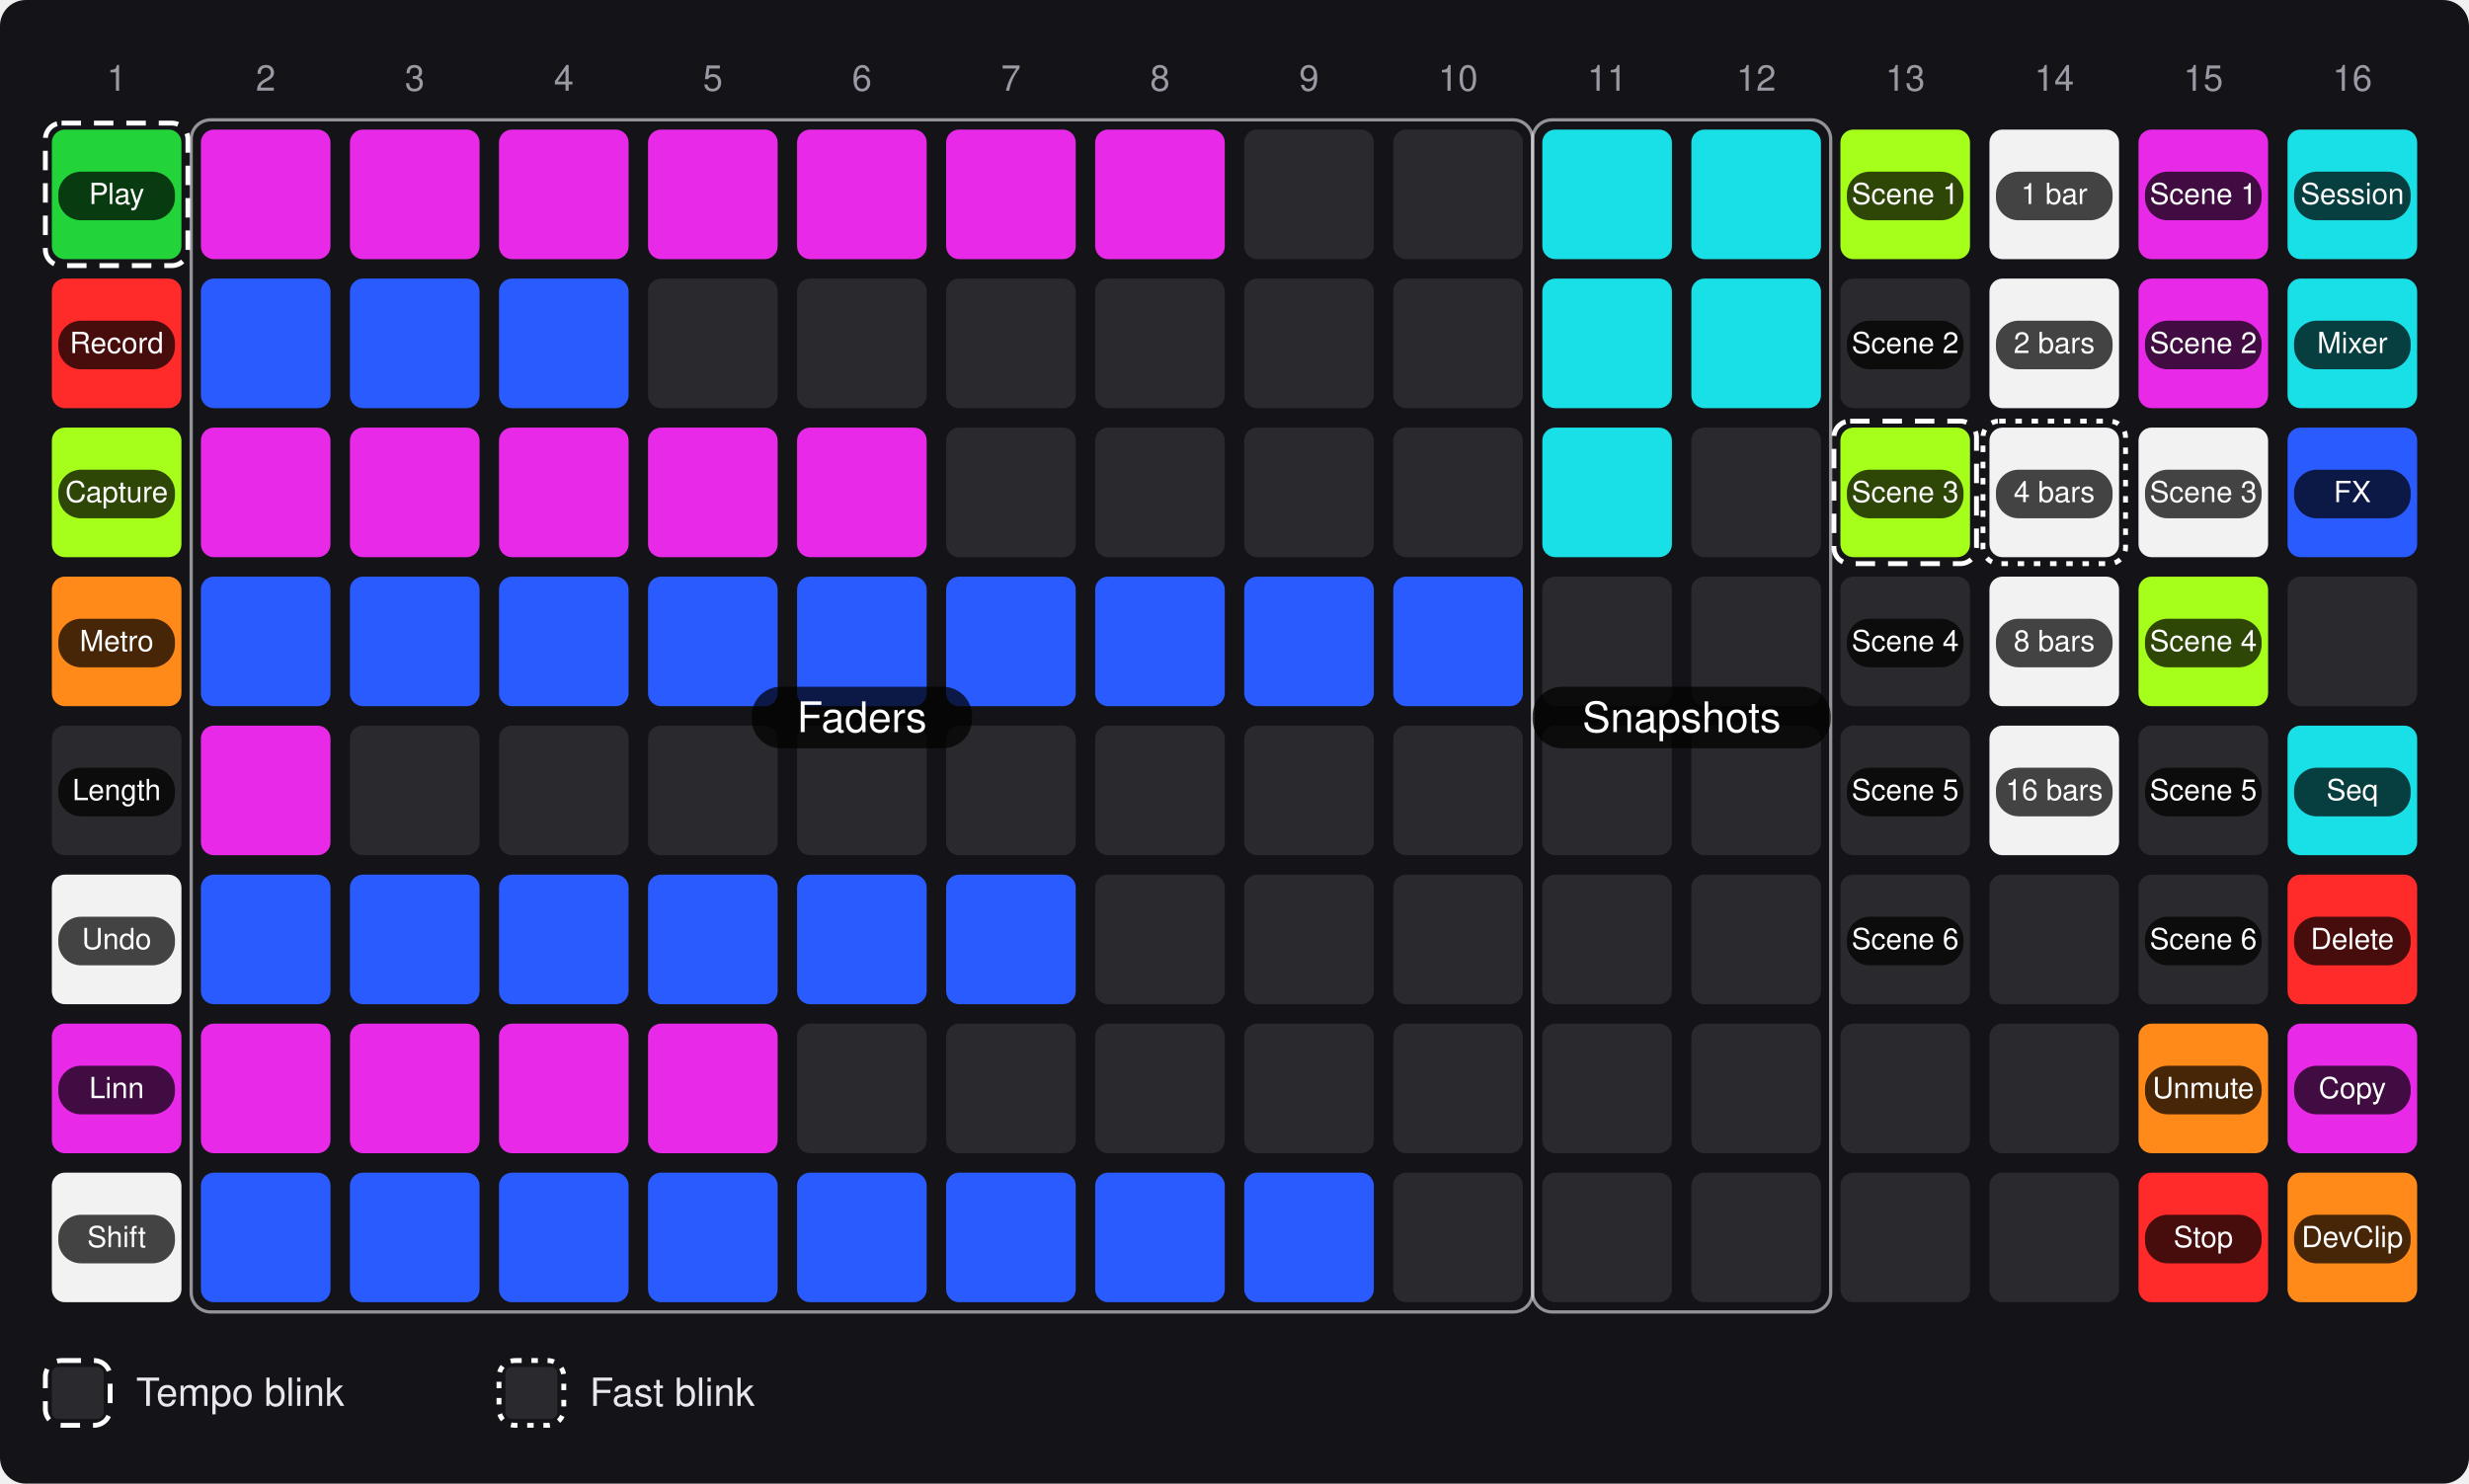
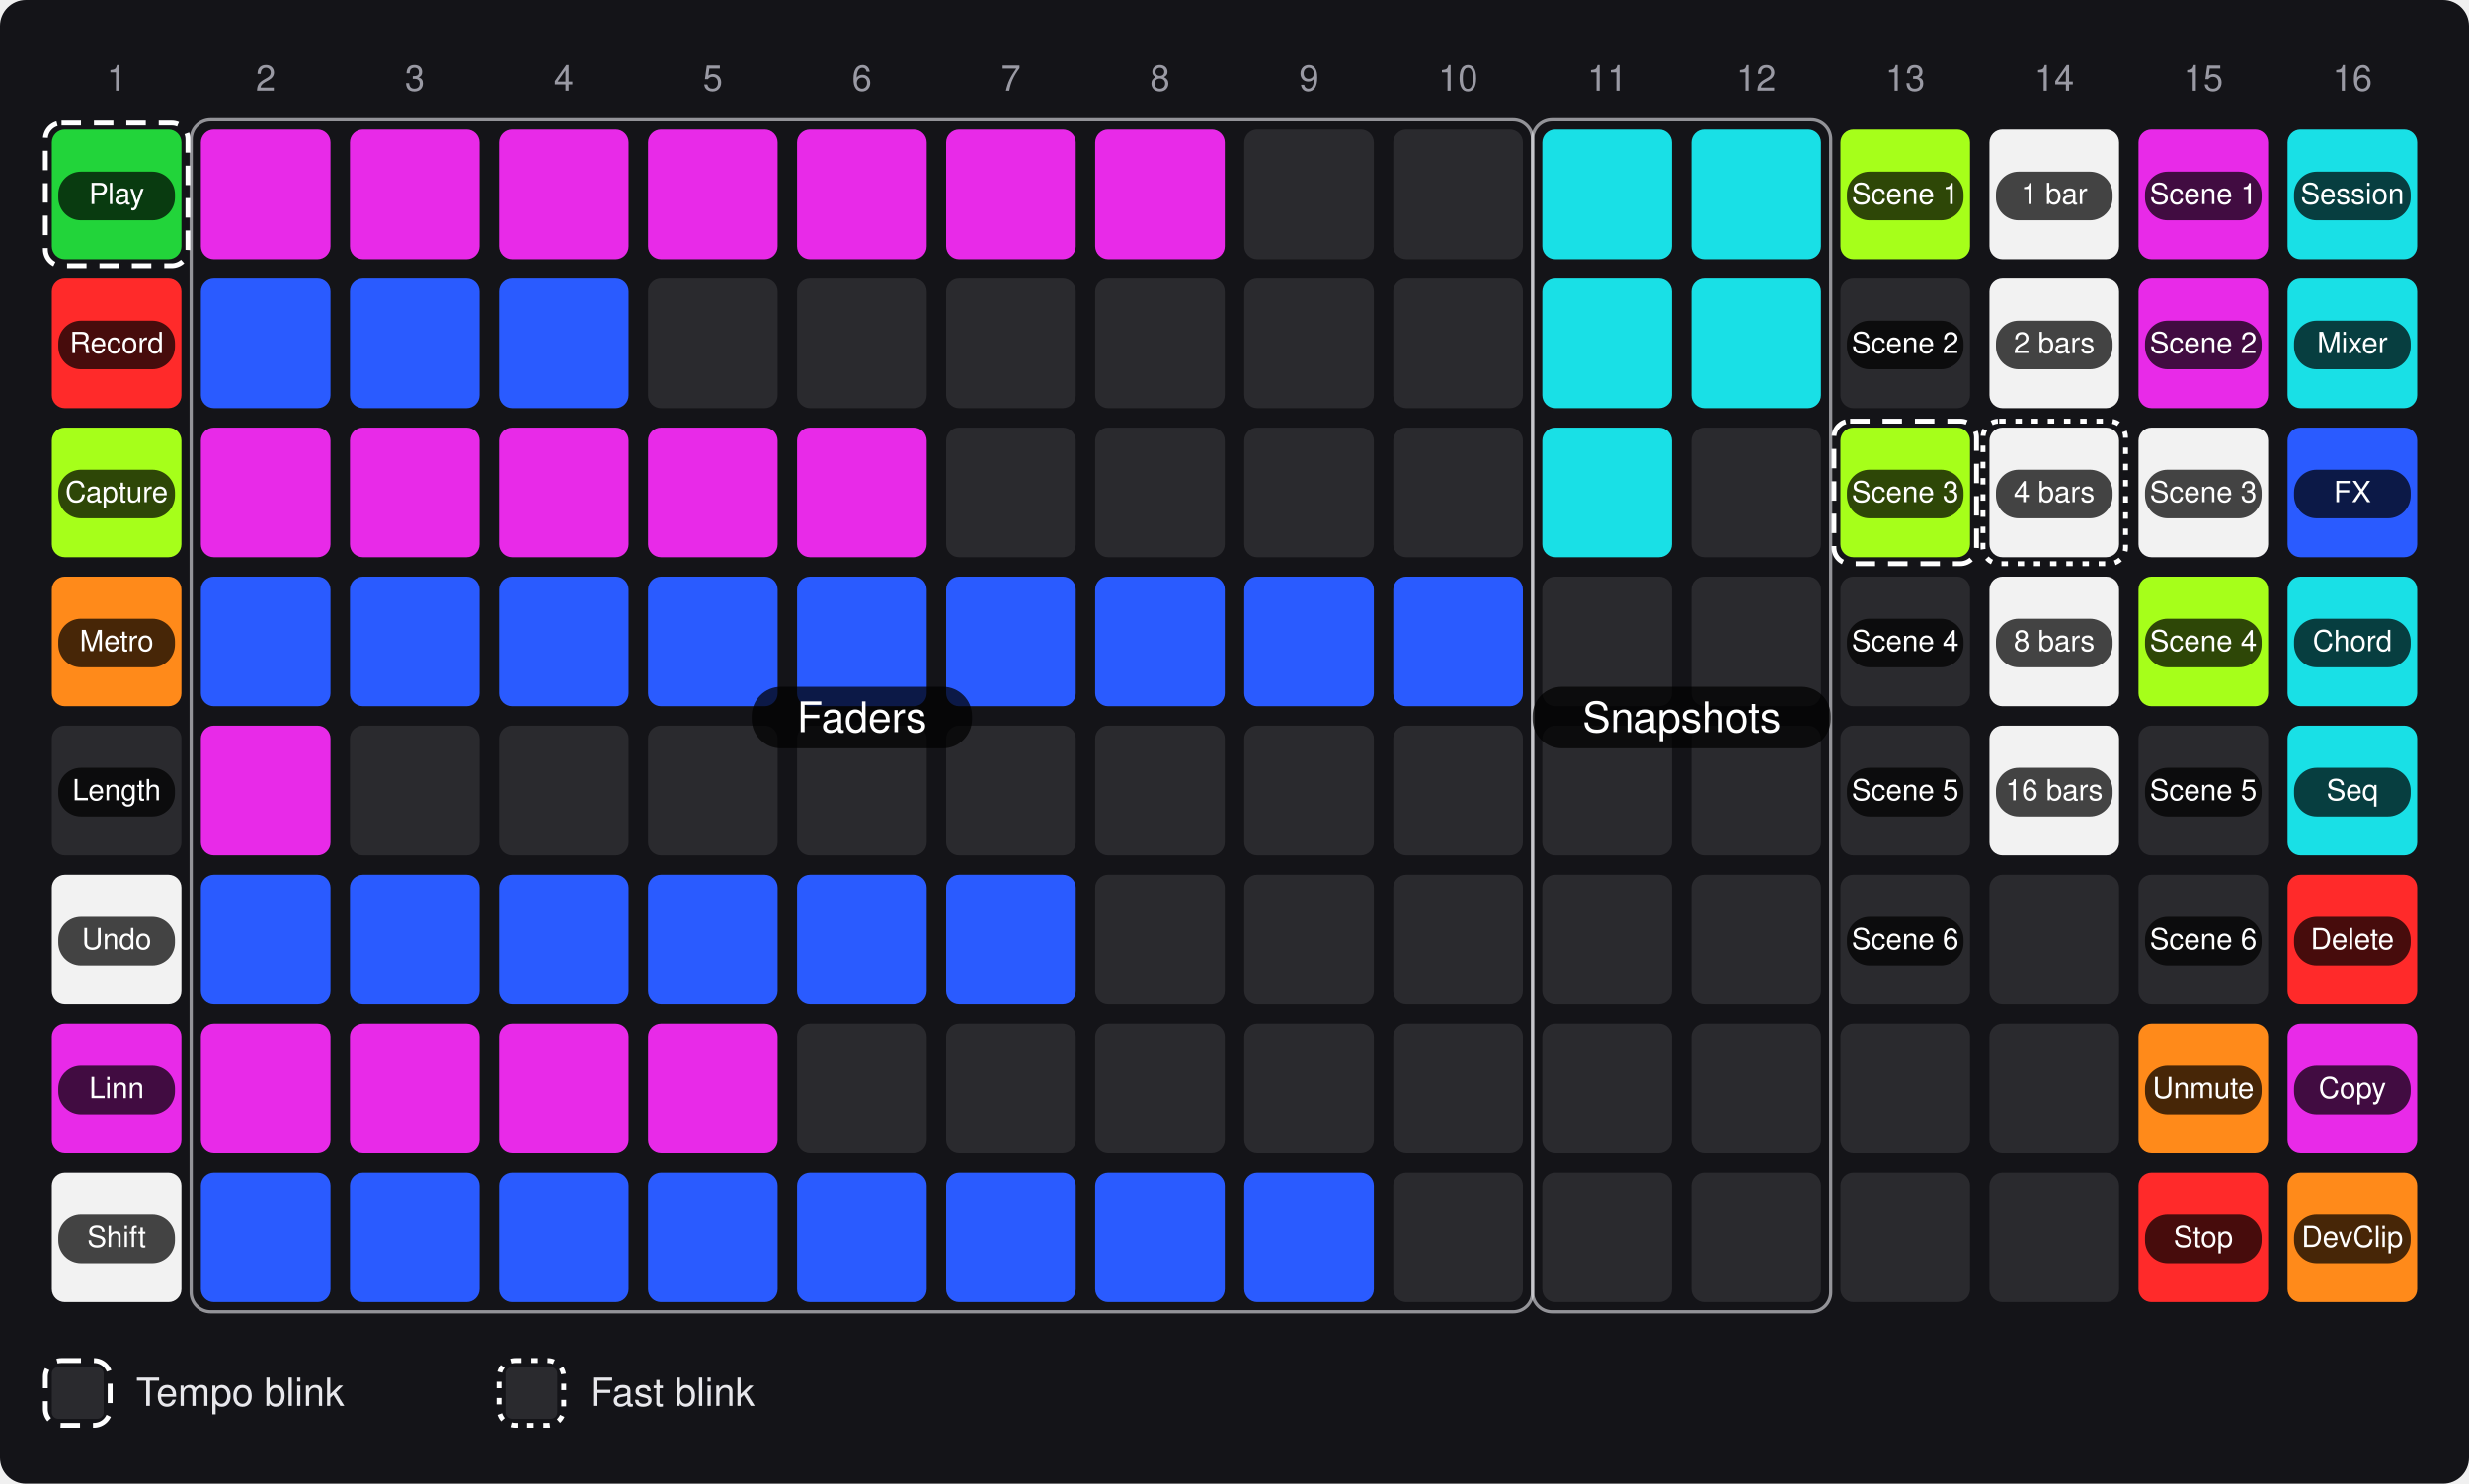
<svg xmlns="http://www.w3.org/2000/svg" width="762" height="458" viewBox="0 0 762 458" font-family="Helvetica, Arial, sans-serif">
  <rect x="0" y="0" width="762" height="458" rx="8" fill="#141418" />
  <text x="36" y="28" font-size="11" fill="#9a9aa4" text-anchor="middle">1</text>
  <text x="82" y="28" font-size="11" fill="#9a9aa4" text-anchor="middle">2</text>
  <text x="128" y="28" font-size="11" fill="#9a9aa4" text-anchor="middle">3</text>
  <text x="174" y="28" font-size="11" fill="#9a9aa4" text-anchor="middle">4</text>
  <text x="220" y="28" font-size="11" fill="#9a9aa4" text-anchor="middle">5</text>
  <text x="266" y="28" font-size="11" fill="#9a9aa4" text-anchor="middle">6</text>
  <text x="312" y="28" font-size="11" fill="#9a9aa4" text-anchor="middle">7</text>
  <text x="358" y="28" font-size="11" fill="#9a9aa4" text-anchor="middle">8</text>
  <text x="404" y="28" font-size="11" fill="#9a9aa4" text-anchor="middle">9</text>
  <text x="450" y="28" font-size="11" fill="#9a9aa4" text-anchor="middle">10</text>
  <text x="496" y="28" font-size="11" fill="#9a9aa4" text-anchor="middle">11</text>
  <text x="542" y="28" font-size="11" fill="#9a9aa4" text-anchor="middle">12</text>
  <text x="588" y="28" font-size="11" fill="#9a9aa4" text-anchor="middle">13</text>
  <text x="634" y="28" font-size="11" fill="#9a9aa4" text-anchor="middle">14</text>
  <text x="680" y="28" font-size="11" fill="#9a9aa4" text-anchor="middle">15</text>
  <text x="726" y="28" font-size="11" fill="#9a9aa4" text-anchor="middle">16</text>
  <rect x="16" y="40" width="40" height="40" rx="4" fill="#22d43a" />
  <rect x="14" y="38" width="44" height="44" rx="5" fill="none" stroke="#ffffff" stroke-width="1.5" stroke-dasharray="6 4" />
  <rect x="16" y="86" width="40" height="40" rx="4" fill="#ff2a2a" />
  <rect x="16" y="132" width="40" height="40" rx="4" fill="#a6ff1a" />
  <rect x="16" y="178" width="40" height="40" rx="4" fill="#ff8a1a" />
  <rect x="16" y="224" width="40" height="40" rx="4" fill="#2a2a2e" />
  <rect x="16" y="270" width="40" height="40" rx="4" fill="#f2f2f2" />
  <rect x="16" y="316" width="40" height="40" rx="4" fill="#e82ae8" />
  <rect x="16" y="362" width="40" height="40" rx="4" fill="#f2f2f2" />
  <rect x="62" y="40" width="40" height="40" rx="4" fill="#e82ae8" />
  <rect x="62" y="86" width="40" height="40" rx="4" fill="#2a5bff" />
  <rect x="62" y="132" width="40" height="40" rx="4" fill="#e82ae8" />
  <rect x="62" y="178" width="40" height="40" rx="4" fill="#2a5bff" />
  <rect x="62" y="224" width="40" height="40" rx="4" fill="#e82ae8" />
  <rect x="62" y="270" width="40" height="40" rx="4" fill="#2a5bff" />
  <rect x="62" y="316" width="40" height="40" rx="4" fill="#e82ae8" />
  <rect x="62" y="362" width="40" height="40" rx="4" fill="#2a5bff" />
  <rect x="108" y="40" width="40" height="40" rx="4" fill="#e82ae8" />
  <rect x="108" y="86" width="40" height="40" rx="4" fill="#2a5bff" />
  <rect x="108" y="132" width="40" height="40" rx="4" fill="#e82ae8" />
  <rect x="108" y="178" width="40" height="40" rx="4" fill="#2a5bff" />
  <rect x="108" y="224" width="40" height="40" rx="4" fill="#2a2a2e" />
  <rect x="108" y="270" width="40" height="40" rx="4" fill="#2a5bff" />
  <rect x="108" y="316" width="40" height="40" rx="4" fill="#e82ae8" />
  <rect x="108" y="362" width="40" height="40" rx="4" fill="#2a5bff" />
  <rect x="154" y="40" width="40" height="40" rx="4" fill="#e82ae8" />
  <rect x="154" y="86" width="40" height="40" rx="4" fill="#2a5bff" />
  <rect x="154" y="132" width="40" height="40" rx="4" fill="#e82ae8" />
  <rect x="154" y="178" width="40" height="40" rx="4" fill="#2a5bff" />
  <rect x="154" y="224" width="40" height="40" rx="4" fill="#2a2a2e" />
  <rect x="154" y="270" width="40" height="40" rx="4" fill="#2a5bff" />
  <rect x="154" y="316" width="40" height="40" rx="4" fill="#e82ae8" />
  <rect x="154" y="362" width="40" height="40" rx="4" fill="#2a5bff" />
  <rect x="200" y="40" width="40" height="40" rx="4" fill="#e82ae8" />
  <rect x="200" y="86" width="40" height="40" rx="4" fill="#2a2a2e" />
  <rect x="200" y="132" width="40" height="40" rx="4" fill="#e82ae8" />
  <rect x="200" y="178" width="40" height="40" rx="4" fill="#2a5bff" />
  <rect x="200" y="224" width="40" height="40" rx="4" fill="#2a2a2e" />
  <rect x="200" y="270" width="40" height="40" rx="4" fill="#2a5bff" />
  <rect x="200" y="316" width="40" height="40" rx="4" fill="#e82ae8" />
  <rect x="200" y="362" width="40" height="40" rx="4" fill="#2a5bff" />
  <rect x="246" y="40" width="40" height="40" rx="4" fill="#e82ae8" />
  <rect x="246" y="86" width="40" height="40" rx="4" fill="#2a2a2e" />
  <rect x="246" y="132" width="40" height="40" rx="4" fill="#e82ae8" />
  <rect x="246" y="178" width="40" height="40" rx="4" fill="#2a5bff" />
  <rect x="246" y="224" width="40" height="40" rx="4" fill="#2a2a2e" />
  <rect x="246" y="270" width="40" height="40" rx="4" fill="#2a5bff" />
  <rect x="246" y="316" width="40" height="40" rx="4" fill="#2a2a2e" />
  <rect x="246" y="362" width="40" height="40" rx="4" fill="#2a5bff" />
  <rect x="292" y="40" width="40" height="40" rx="4" fill="#e82ae8" />
  <rect x="292" y="86" width="40" height="40" rx="4" fill="#2a2a2e" />
  <rect x="292" y="132" width="40" height="40" rx="4" fill="#2a2a2e" />
  <rect x="292" y="178" width="40" height="40" rx="4" fill="#2a5bff" />
  <rect x="292" y="224" width="40" height="40" rx="4" fill="#2a2a2e" />
  <rect x="292" y="270" width="40" height="40" rx="4" fill="#2a5bff" />
  <rect x="292" y="316" width="40" height="40" rx="4" fill="#2a2a2e" />
  <rect x="292" y="362" width="40" height="40" rx="4" fill="#2a5bff" />
  <rect x="338" y="40" width="40" height="40" rx="4" fill="#e82ae8" />
  <rect x="338" y="86" width="40" height="40" rx="4" fill="#2a2a2e" />
  <rect x="338" y="132" width="40" height="40" rx="4" fill="#2a2a2e" />
  <rect x="338" y="178" width="40" height="40" rx="4" fill="#2a5bff" />
  <rect x="338" y="224" width="40" height="40" rx="4" fill="#2a2a2e" />
  <rect x="338" y="270" width="40" height="40" rx="4" fill="#2a2a2e" />
  <rect x="338" y="316" width="40" height="40" rx="4" fill="#2a2a2e" />
  <rect x="338" y="362" width="40" height="40" rx="4" fill="#2a5bff" />
  <rect x="384" y="40" width="40" height="40" rx="4" fill="#2a2a2e" />
  <rect x="384" y="86" width="40" height="40" rx="4" fill="#2a2a2e" />
  <rect x="384" y="132" width="40" height="40" rx="4" fill="#2a2a2e" />
  <rect x="384" y="178" width="40" height="40" rx="4" fill="#2a5bff" />
  <rect x="384" y="224" width="40" height="40" rx="4" fill="#2a2a2e" />
  <rect x="384" y="270" width="40" height="40" rx="4" fill="#2a2a2e" />
  <rect x="384" y="316" width="40" height="40" rx="4" fill="#2a2a2e" />
  <rect x="384" y="362" width="40" height="40" rx="4" fill="#2a5bff" />
  <rect x="430" y="40" width="40" height="40" rx="4" fill="#2a2a2e" />
  <rect x="430" y="86" width="40" height="40" rx="4" fill="#2a2a2e" />
  <rect x="430" y="132" width="40" height="40" rx="4" fill="#2a2a2e" />
  <rect x="430" y="178" width="40" height="40" rx="4" fill="#2a5bff" />
  <rect x="430" y="224" width="40" height="40" rx="4" fill="#2a2a2e" />
  <rect x="430" y="270" width="40" height="40" rx="4" fill="#2a2a2e" />
  <rect x="430" y="316" width="40" height="40" rx="4" fill="#2a2a2e" />
  <rect x="430" y="362" width="40" height="40" rx="4" fill="#2a2a2e" />
  <rect x="476" y="40" width="40" height="40" rx="4" fill="#19e0e6" />
  <rect x="476" y="86" width="40" height="40" rx="4" fill="#19e0e6" />
  <rect x="476" y="132" width="40" height="40" rx="4" fill="#19e0e6" />
  <rect x="476" y="178" width="40" height="40" rx="4" fill="#2a2a2e" />
  <rect x="476" y="224" width="40" height="40" rx="4" fill="#2a2a2e" />
  <rect x="476" y="270" width="40" height="40" rx="4" fill="#2a2a2e" />
  <rect x="476" y="316" width="40" height="40" rx="4" fill="#2a2a2e" />
  <rect x="476" y="362" width="40" height="40" rx="4" fill="#2a2a2e" />
  <rect x="522" y="40" width="40" height="40" rx="4" fill="#19e0e6" />
  <rect x="522" y="86" width="40" height="40" rx="4" fill="#19e0e6" />
  <rect x="522" y="132" width="40" height="40" rx="4" fill="#2a2a2e" />
  <rect x="522" y="178" width="40" height="40" rx="4" fill="#2a2a2e" />
  <rect x="522" y="224" width="40" height="40" rx="4" fill="#2a2a2e" />
  <rect x="522" y="270" width="40" height="40" rx="4" fill="#2a2a2e" />
  <rect x="522" y="316" width="40" height="40" rx="4" fill="#2a2a2e" />
  <rect x="522" y="362" width="40" height="40" rx="4" fill="#2a2a2e" />
  <rect x="568" y="40" width="40" height="40" rx="4" fill="#a6ff1a" />
  <rect x="568" y="86" width="40" height="40" rx="4" fill="#2a2a2e" />
  <rect x="568" y="132" width="40" height="40" rx="4" fill="#a6ff1a" />
  <rect x="566" y="130" width="44" height="44" rx="5" fill="none" stroke="#ffffff" stroke-width="1.5" stroke-dasharray="6 4" />
  <rect x="568" y="178" width="40" height="40" rx="4" fill="#2a2a2e" />
  <rect x="568" y="224" width="40" height="40" rx="4" fill="#2a2a2e" />
  <rect x="568" y="270" width="40" height="40" rx="4" fill="#2a2a2e" />
  <rect x="568" y="316" width="40" height="40" rx="4" fill="#2a2a2e" />
  <rect x="568" y="362" width="40" height="40" rx="4" fill="#2a2a2e" />
  <rect x="614" y="40" width="40" height="40" rx="4" fill="#f2f2f2" />
  <rect x="614" y="86" width="40" height="40" rx="4" fill="#f2f2f2" />
  <rect x="614" y="132" width="40" height="40" rx="4" fill="#f2f2f2" />
  <rect x="612" y="130" width="44" height="44" rx="5" fill="none" stroke="#ffffff" stroke-width="1.5" stroke-dasharray="2 3" />
  <rect x="614" y="178" width="40" height="40" rx="4" fill="#f2f2f2" />
  <rect x="614" y="224" width="40" height="40" rx="4" fill="#f2f2f2" />
  <rect x="614" y="270" width="40" height="40" rx="4" fill="#2a2a2e" />
  <rect x="614" y="316" width="40" height="40" rx="4" fill="#2a2a2e" />
  <rect x="614" y="362" width="40" height="40" rx="4" fill="#2a2a2e" />
  <rect x="660" y="40" width="40" height="40" rx="4" fill="#e82ae8" />
  <rect x="660" y="86" width="40" height="40" rx="4" fill="#e82ae8" />
  <rect x="660" y="132" width="40" height="40" rx="4" fill="#f2f2f2" />
  <rect x="660" y="178" width="40" height="40" rx="4" fill="#a6ff1a" />
  <rect x="660" y="224" width="40" height="40" rx="4" fill="#2a2a2e" />
  <rect x="660" y="270" width="40" height="40" rx="4" fill="#2a2a2e" />
  <rect x="660" y="316" width="40" height="40" rx="4" fill="#ff8a1a" />
  <rect x="660" y="362" width="40" height="40" rx="4" fill="#ff2a2a" />
  <rect x="706" y="40" width="40" height="40" rx="4" fill="#19e0e6" />
  <rect x="706" y="86" width="40" height="40" rx="4" fill="#19e0e6" />
  <rect x="706" y="132" width="40" height="40" rx="4" fill="#2a5bff" />
-   <rect x="706" y="178" width="40" height="40" rx="4" fill="#2a2a2e" />
+   <rect x="706" y="178" width="40" height="40" rx="4" fill="#19e0e6" />
  <rect x="706" y="224" width="40" height="40" rx="4" fill="#19e0e6" />
  <rect x="706" y="270" width="40" height="40" rx="4" fill="#ff2a2a" />
  <rect x="706" y="316" width="40" height="40" rx="4" fill="#e82ae8" />
  <rect x="706" y="362" width="40" height="40" rx="4" fill="#ff8a1a" />
  <rect x="18" y="53" width="36" height="15" rx="7" fill="#000000" fill-opacity="0.72" />
  <text x="36" y="63" font-size="9" fill="#ffffff" text-anchor="middle">Play</text>
  <rect x="18" y="99" width="36" height="15" rx="7" fill="#000000" fill-opacity="0.72" />
  <text x="36" y="109" font-size="9" fill="#ffffff" text-anchor="middle">Record</text>
  <rect x="18" y="145" width="36" height="15" rx="7" fill="#000000" fill-opacity="0.72" />
  <text x="36" y="155" font-size="9" fill="#ffffff" text-anchor="middle">Capture</text>
  <rect x="18" y="191" width="36" height="15" rx="7" fill="#000000" fill-opacity="0.72" />
  <text x="36" y="201" font-size="9" fill="#ffffff" text-anchor="middle">Metro</text>
  <rect x="18" y="237" width="36" height="15" rx="7" fill="#000000" fill-opacity="0.72" />
  <text x="36" y="247" font-size="9" fill="#ffffff" text-anchor="middle">Length</text>
  <rect x="18" y="283" width="36" height="15" rx="7" fill="#000000" fill-opacity="0.72" />
  <text x="36" y="293" font-size="9" fill="#ffffff" text-anchor="middle">Undo</text>
  <rect x="18" y="329" width="36" height="15" rx="7" fill="#000000" fill-opacity="0.72" />
  <text x="36" y="339" font-size="9" fill="#ffffff" text-anchor="middle">Linn</text>
  <rect x="18" y="375" width="36" height="15" rx="7" fill="#000000" fill-opacity="0.72" />
  <text x="36" y="385" font-size="9" fill="#ffffff" text-anchor="middle">Shift</text>
  <rect x="570" y="53" width="36" height="15" rx="7" fill="#000000" fill-opacity="0.72" />
  <text x="588" y="63" font-size="9" fill="#ffffff" text-anchor="middle">Scene 1</text>
  <rect x="570" y="99" width="36" height="15" rx="7" fill="#000000" fill-opacity="0.72" />
  <text x="588" y="109" font-size="9" fill="#ffffff" text-anchor="middle">Scene 2</text>
  <rect x="570" y="145" width="36" height="15" rx="7" fill="#000000" fill-opacity="0.72" />
  <text x="588" y="155" font-size="9" fill="#ffffff" text-anchor="middle">Scene 3</text>
  <rect x="570" y="191" width="36" height="15" rx="7" fill="#000000" fill-opacity="0.72" />
  <text x="588" y="201" font-size="9" fill="#ffffff" text-anchor="middle">Scene 4</text>
  <rect x="570" y="237" width="36" height="15" rx="7" fill="#000000" fill-opacity="0.72" />
  <text x="588" y="247" font-size="9" fill="#ffffff" text-anchor="middle">Scene 5</text>
  <rect x="570" y="283" width="36" height="15" rx="7" fill="#000000" fill-opacity="0.72" />
  <text x="588" y="293" font-size="9" fill="#ffffff" text-anchor="middle">Scene 6</text>
  <rect x="616" y="53" width="36" height="15" rx="7" fill="#000000" fill-opacity="0.72" />
  <text x="634" y="63" font-size="9" fill="#ffffff" text-anchor="middle">1 bar</text>
  <rect x="616" y="99" width="36" height="15" rx="7" fill="#000000" fill-opacity="0.72" />
  <text x="634" y="109" font-size="9" fill="#ffffff" text-anchor="middle">2 bars</text>
  <rect x="616" y="145" width="36" height="15" rx="7" fill="#000000" fill-opacity="0.72" />
  <text x="634" y="155" font-size="9" fill="#ffffff" text-anchor="middle">4 bars</text>
  <rect x="616" y="191" width="36" height="15" rx="7" fill="#000000" fill-opacity="0.72" />
  <text x="634" y="201" font-size="9" fill="#ffffff" text-anchor="middle">8 bars</text>
  <rect x="616" y="237" width="36" height="15" rx="7" fill="#000000" fill-opacity="0.72" />
  <text x="634" y="247" font-size="9" fill="#ffffff" text-anchor="middle">16 bars</text>
  <rect x="662" y="53" width="36" height="15" rx="7" fill="#000000" fill-opacity="0.72" />
  <text x="680" y="63" font-size="9" fill="#ffffff" text-anchor="middle">Scene 1</text>
  <rect x="662" y="99" width="36" height="15" rx="7" fill="#000000" fill-opacity="0.72" />
  <text x="680" y="109" font-size="9" fill="#ffffff" text-anchor="middle">Scene 2</text>
  <rect x="662" y="145" width="36" height="15" rx="7" fill="#000000" fill-opacity="0.72" />
  <text x="680" y="155" font-size="9" fill="#ffffff" text-anchor="middle">Scene 3</text>
  <rect x="662" y="191" width="36" height="15" rx="7" fill="#000000" fill-opacity="0.72" />
  <text x="680" y="201" font-size="9" fill="#ffffff" text-anchor="middle">Scene 4</text>
  <rect x="662" y="237" width="36" height="15" rx="7" fill="#000000" fill-opacity="0.72" />
  <text x="680" y="247" font-size="9" fill="#ffffff" text-anchor="middle">Scene 5</text>
  <rect x="662" y="283" width="36" height="15" rx="7" fill="#000000" fill-opacity="0.72" />
  <text x="680" y="293" font-size="9" fill="#ffffff" text-anchor="middle">Scene 6</text>
  <rect x="662" y="329" width="36" height="15" rx="7" fill="#000000" fill-opacity="0.72" />
  <text x="680" y="339" font-size="9" fill="#ffffff" text-anchor="middle">Unmute</text>
  <rect x="662" y="375" width="36" height="15" rx="7" fill="#000000" fill-opacity="0.72" />
  <text x="680" y="385" font-size="9" fill="#ffffff" text-anchor="middle">Stop</text>
  <rect x="708" y="53" width="36" height="15" rx="7" fill="#000000" fill-opacity="0.72" />
  <text x="726" y="63" font-size="9" fill="#ffffff" text-anchor="middle">Session</text>
  <rect x="708" y="99" width="36" height="15" rx="7" fill="#000000" fill-opacity="0.72" />
  <text x="726" y="109" font-size="9" fill="#ffffff" text-anchor="middle">Mixer</text>
  <rect x="708" y="145" width="36" height="15" rx="7" fill="#000000" fill-opacity="0.72" />
  <text x="726" y="155" font-size="9" fill="#ffffff" text-anchor="middle">FX</text>
+   <rect x="708" y="191" width="36" height="15" rx="7" fill="#000000" fill-opacity="0.72" />
+   <text x="726" y="201" font-size="9" fill="#ffffff" text-anchor="middle">Chord</text>
  <rect x="708" y="237" width="36" height="15" rx="7" fill="#000000" fill-opacity="0.72" />
  <text x="726" y="247" font-size="9" fill="#ffffff" text-anchor="middle">Seq</text>
  <rect x="708" y="283" width="36" height="15" rx="7" fill="#000000" fill-opacity="0.72" />
  <text x="726" y="293" font-size="9" fill="#ffffff" text-anchor="middle">Delete</text>
  <rect x="708" y="329" width="36" height="15" rx="7" fill="#000000" fill-opacity="0.72" />
  <text x="726" y="339" font-size="9" fill="#ffffff" text-anchor="middle">Copy</text>
  <rect x="708" y="375" width="36" height="15" rx="7" fill="#000000" fill-opacity="0.72" />
  <text x="726" y="385" font-size="9" fill="#ffffff" text-anchor="middle">DevClip</text>
  <rect x="59" y="37" width="414" height="368" rx="6" fill="none" stroke="#e8e8ec" stroke-width="1" stroke-opacity="0.6" />
  <rect x="232" y="212" width="68" height="19" rx="9" fill="#000000" fill-opacity="0.72" />
  <text x="266" y="226" font-size="13" fill="#ffffff" text-anchor="middle">Faders</text>
  <rect x="473" y="37" width="92" height="368" rx="6" fill="none" stroke="#e8e8ec" stroke-width="1" stroke-opacity="0.6" />
  <rect x="473" y="212" width="92" height="19" rx="9" fill="#000000" fill-opacity="0.72" />
  <text x="519" y="226" font-size="13" fill="#ffffff" text-anchor="middle">Snapshots</text>
  <rect x="16" y="422" width="16" height="16" rx="2" fill="#2a2a2e" />
  <rect x="14" y="420" width="20" height="20" rx="5" fill="none" stroke="#ffffff" stroke-width="1.5" stroke-dasharray="6 4" />
  <text x="42" y="434" font-size="12" fill="#e8e8ec">Tempo blink</text>
  <rect x="156" y="422" width="16" height="16" rx="2" fill="#2a2a2e" />
  <rect x="154" y="420" width="20" height="20" rx="5" fill="none" stroke="#ffffff" stroke-width="1.5" stroke-dasharray="2 3" />
  <text x="182" y="434" font-size="12" fill="#e8e8ec">Fast blink</text>
</svg>
